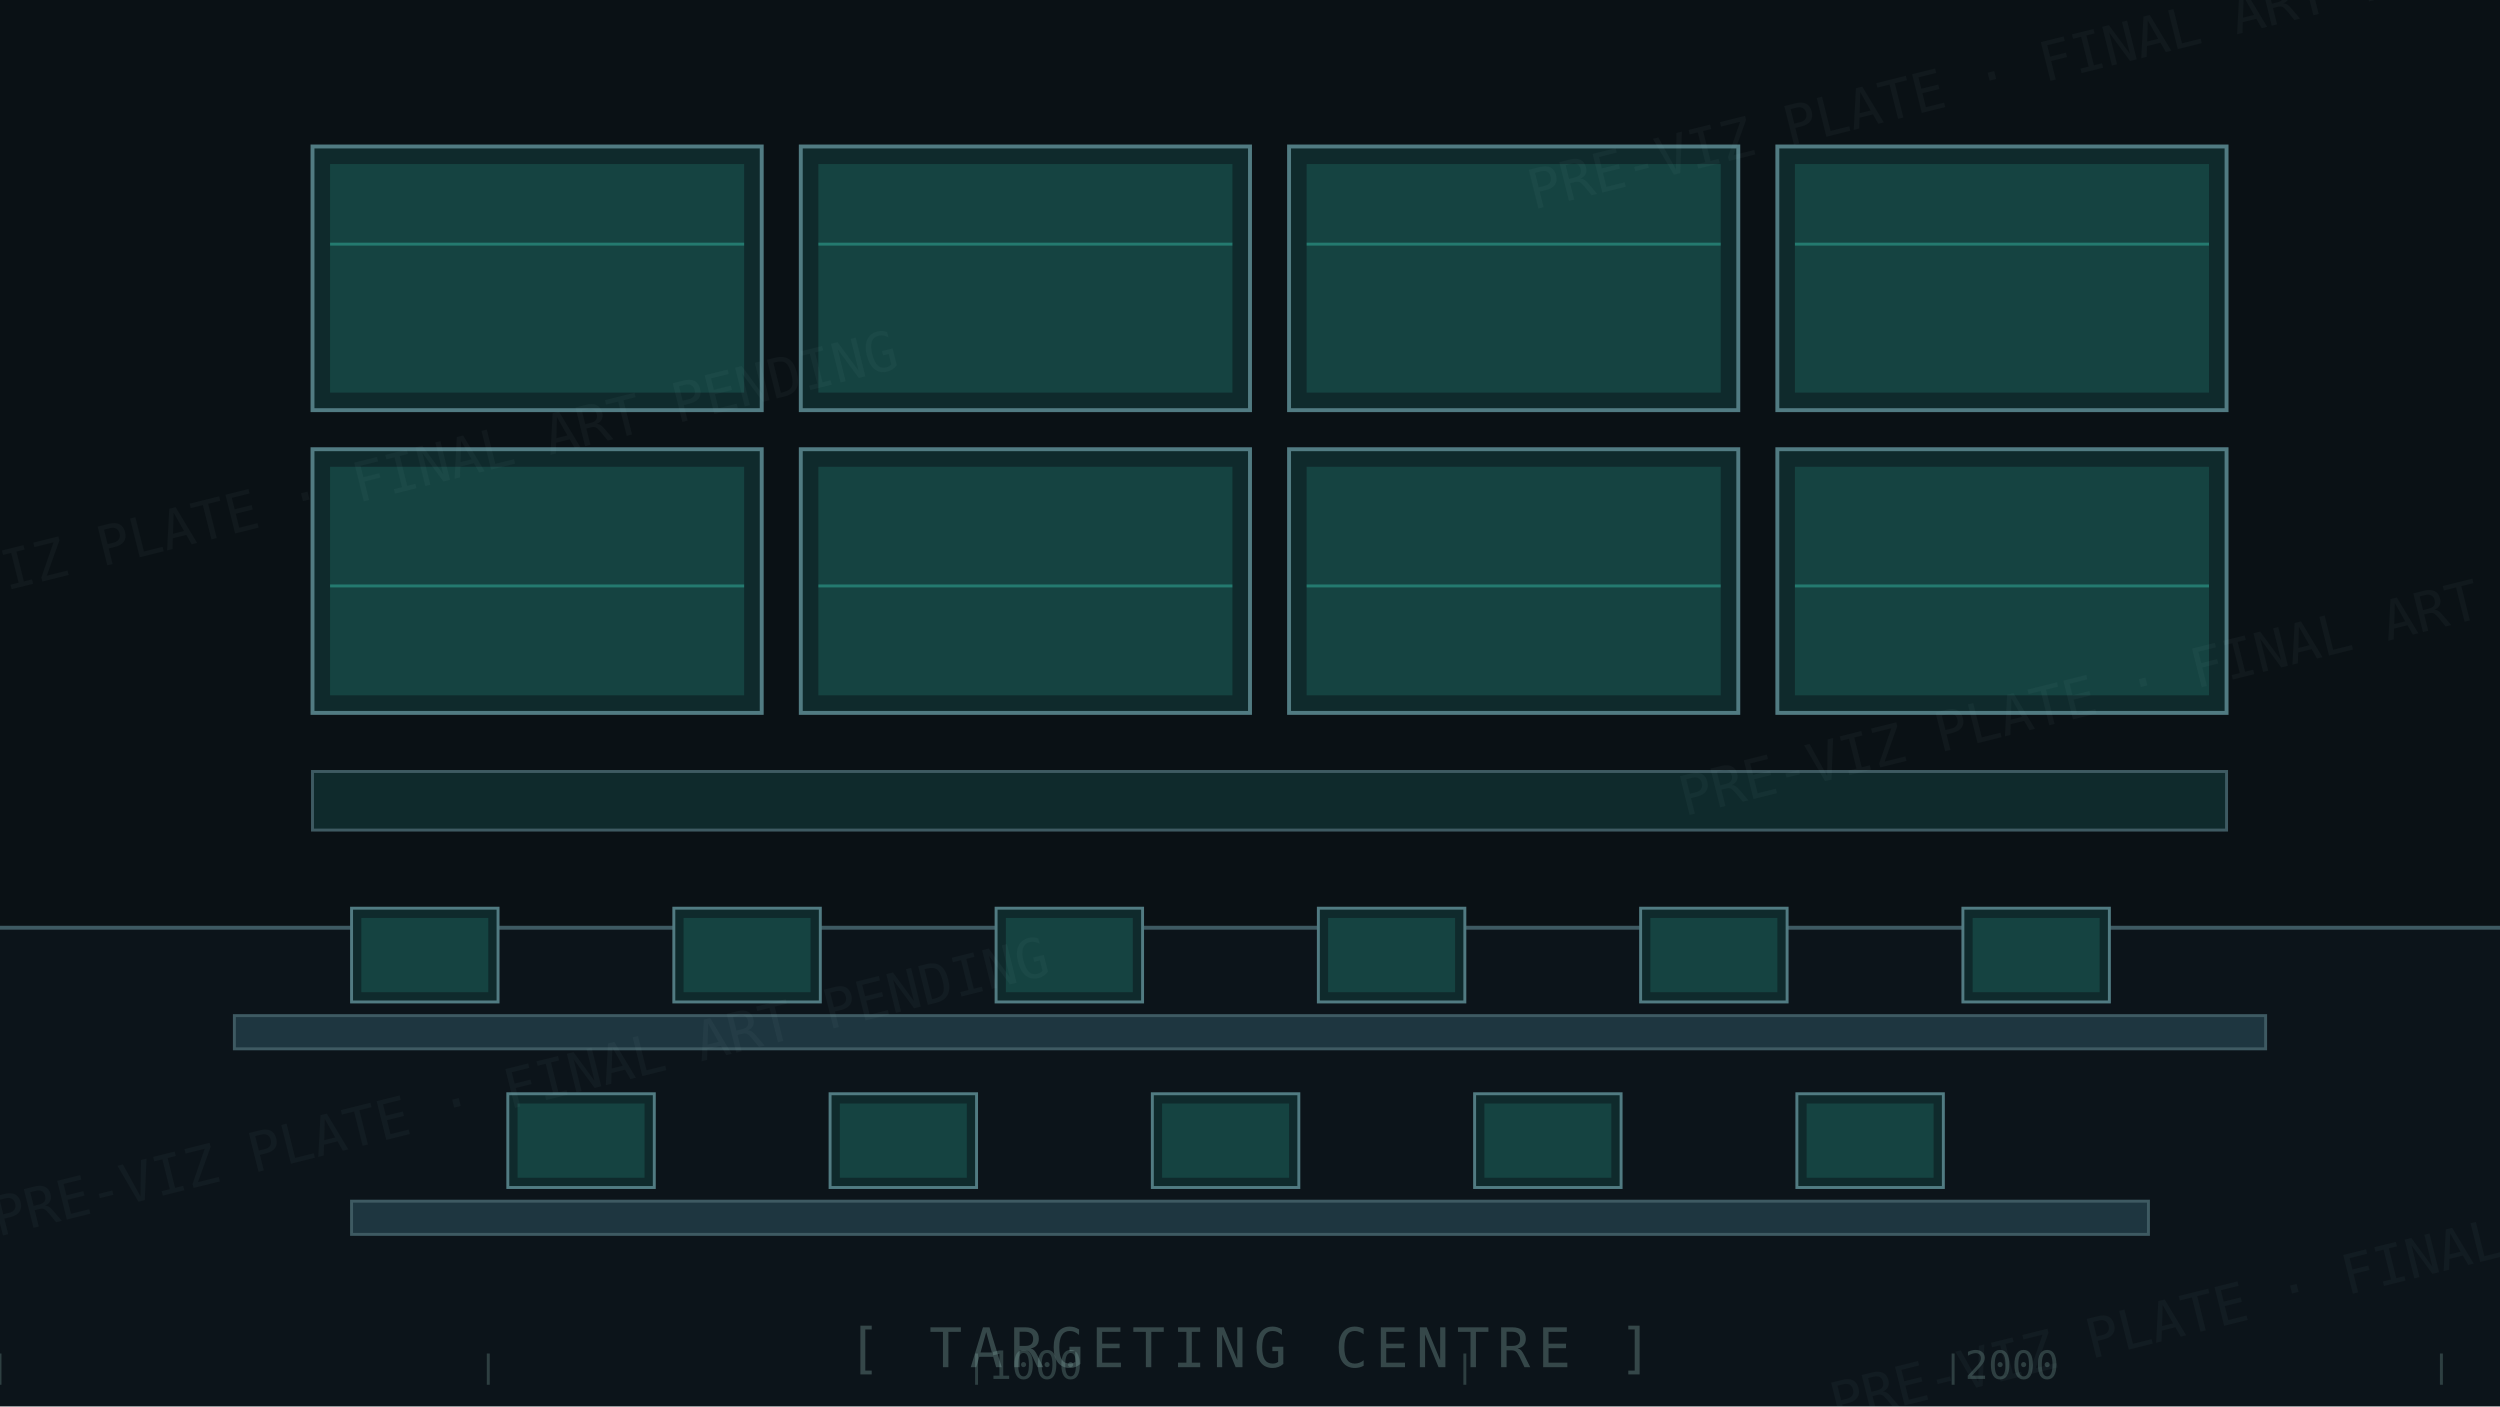
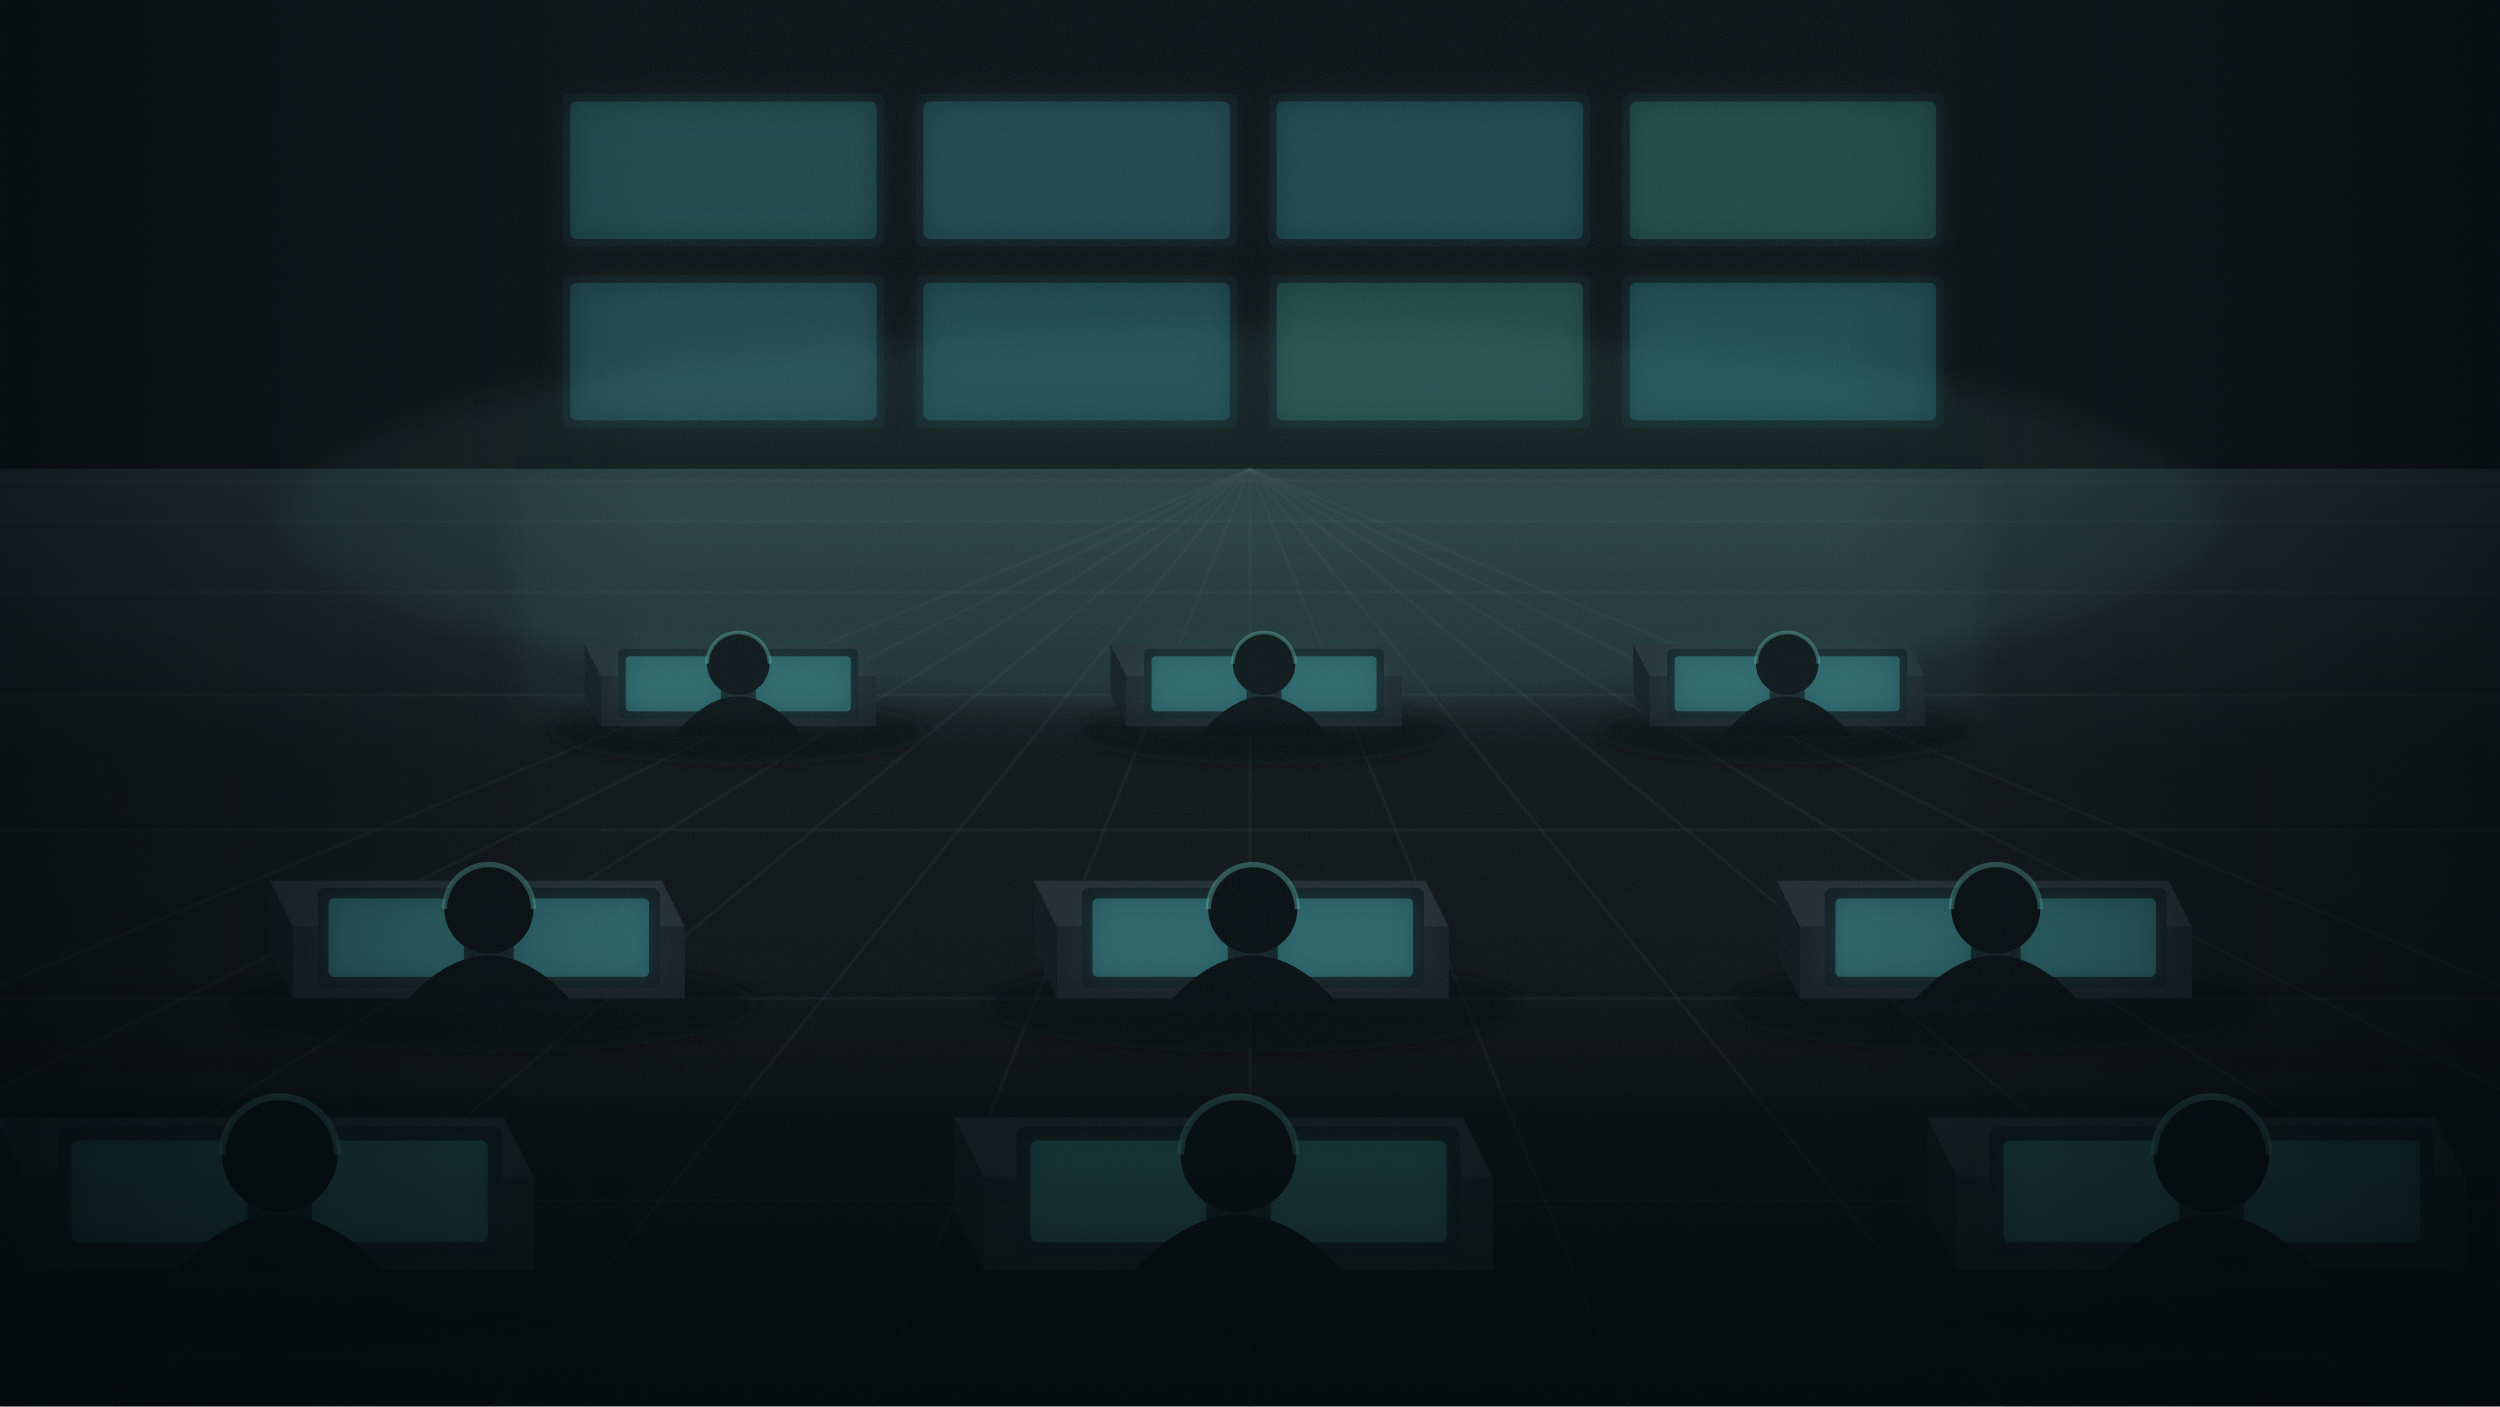
- <svg xmlns="http://www.w3.org/2000/svg" width="2560" height="1440" viewBox="0 0 2560 1440">
+ <svg xmlns="http://www.w3.org/2000/svg" width="1600" height="900" viewBox="0 0 1600 900">
  <defs>
-     <linearGradient id="sky" x1="0" y1="0" x2="0" y2="1">
-       <stop offset="0" stop-color="#0B141F" />
-       <stop offset="0.62" stop-color="#0F202B" />
-       <stop offset="1" stop-color="#153139" />
-     </linearGradient>
-     <linearGradient id="emberband" x1="0" y1="0" x2="0" y2="1">
-       <stop offset="0" stop-color="#6E4527" stop-opacity="0" />
-       <stop offset="0.85" stop-color="#6E4527" stop-opacity="0.34" />
-       <stop offset="1" stop-color="#6E4527" stop-opacity="0.5" />
-     </linearGradient>
+     <filter id="gr" filterUnits="userSpaceOnUse" primitiveUnits="userSpaceOnUse" x="0" y="0" width="200" height="200">
+       <feTurbulence type="fractalNoise" baseFrequency="0.85" numOctaves="3" seed="7" stitchTiles="stitch" />
+       <feColorMatrix values="0 0 0 0 .55 0 0 0 0 .57 0 0 0 0 .54 .7 .7 .7 0 -.78" />
+     </filter>
+     <pattern id="p-gr" patternUnits="userSpaceOnUse" width="200" height="200">
+       <rect width="200" height="200" filter="url(#gr)" />
+     </pattern>
+     <filter id="soft" x="-12%" y="-25%" width="124%" height="150%">
+       <feGaussianBlur stdDeviation="4" />
+     </filter>
+     <filter id="near" x="-10%" y="-18%" width="120%" height="136%">
+       <feGaussianBlur stdDeviation="2.2" />
+     </filter>
+     <filter id="bloom" x="-90%" y="-90%" width="280%" height="280%">
+       <feGaussianBlur stdDeviation="11" result="b" />
+       <feMerge>
+         <feMergeNode in="b" />
+         <feMergeNode in="b" />
+         <feMergeNode in="SourceGraphic" />
+       </feMerge>
+     </filter>
+     <filter id="bloom-s" x="-90%" y="-90%" width="280%" height="280%">
+       <feGaussianBlur stdDeviation="4.5" result="b" />
+       <feMerge>
+         <feMergeNode in="b" />
+         <feMergeNode in="SourceGraphic" />
+       </feMerge>
+     </filter>
+     <filter id="glow" x="-80%" y="-80%" width="260%" height="260%">
+       <feGaussianBlur stdDeviation="9" />
+     </filter>
+     <filter id="fx-bloom-s" x="-90%" y="-90%" width="280%" height="280%">
+       <feGaussianBlur stdDeviation="4.5" result="b" />
+       <feMerge>
+         <feMergeNode in="b" />
+         <feMergeNode in="SourceGraphic" />
+       </feMerge>
+     </filter>
+     <filter id="fx-glow" x="-80%" y="-80%" width="260%" height="260%">
+       <feGaussianBlur stdDeviation="9" />
+     </filter>
+     <filter id="fx-soft" x="-12%" y="-25%" width="124%" height="150%">
+       <feGaussianBlur stdDeviation="4" />
+     </filter>
+     <linearGradient id="g-sky" x1="0" y1="0" x2="0" y2="1">
+       <stop offset="0" stop-color="#0a1114" />
+       <stop offset="1" stop-color="#121b1f" />
+     </linearGradient>
+     <linearGradient id="g-floor" x1="0" y1="0" x2="0" y2="1">
+       <stop offset="0" stop-color="#161d20" />
+       <stop offset="1" stop-color="#0a0f11" />
+     </linearGradient>
+     <linearGradient id="g-haze" x1="0" y1="0" x2="0" y2="1">
+       <stop offset="0" stop-color="#33505a" stop-opacity="0.6" />
+       <stop offset="1" stop-color="#33505a" stop-opacity="0" />
+     </linearGradient>
+     <linearGradient id="g-vl" x1="0" y1="0" x2="1" y2="0">
+       <stop offset="0" stop-color="#04090b" stop-opacity="0.6" />
+       <stop offset="1" stop-color="#04090b" stop-opacity="0" />
+     </linearGradient>
+     <linearGradient id="g-vr" x1="1" y1="0" x2="0" y2="0">
+       <stop offset="0" stop-color="#04090b" stop-opacity="0.6" />
+       <stop offset="1" stop-color="#04090b" stop-opacity="0" />
+     </linearGradient>
+     <linearGradient id="g-vb" x1="0" y1="1" x2="0" y2="0">
+       <stop offset="0" stop-color="#04090b" stop-opacity="0.72" />
+       <stop offset="1" stop-color="#04090b" stop-opacity="0" />
+     </linearGradient>
+     <radialGradient id="g-pool">
+       <stop offset="0" stop-color="#ffcf8f" stop-opacity="0.45" />
+       <stop offset="0.55" stop-color="#ffcf8f" stop-opacity="0.12" />
+       <stop offset="1" stop-color="#ffcf8f" stop-opacity="0" />
+     </radialGradient>
+     <radialGradient id="g-pool-t">
+       <stop offset="0" stop-color="#7fe6d6" stop-opacity="0.4" />
+       <stop offset="1" stop-color="#7fe6d6" stop-opacity="0" />
+     </radialGradient>
  </defs>
-   <rect x="0" y="0" width="2560" height="950" fill="url(#sky)" />
-   <rect x="0" y="740" width="2560" height="210" fill="url(#emberband)" />
-   <path d="M 0 950 L 132.5 835 L 265 950 L 446 872 L 627 950 L 856.5 909 L 1086 950 L 1244 856 L 1402 950 L 1608.5 893 L 1815 950 L 1950 840 L 2085 950 L 2268.5 877 L 2452 950 L 2684 914 L 2916 950 Z" fill="#14232B" opacity="0.55" />
-   <rect x="0" y="950" width="2560" height="490" fill="#0E171D" />
-   <rect x="0" y="950" width="2560" height="6" fill="#3E5A62" opacity="0.5" />
-   <rect x="0" y="0" width="2560" height="950" fill="#0A1115" />
-   <rect x="0" y="950" width="2560" height="490" fill="#0C141A" />
-   <line x1="0" y1="950" x2="2560" y2="950" stroke="#3E5A62" stroke-width="4" />
-   <rect x="320" y="150" width="460" height="270" fill="#0F2A2C" stroke="#517B82" stroke-width="4" />
-   <rect x="338" y="168" width="424" height="234" fill="rgba(63,224,197,0.14)" />
-   <line x1="338" y1="250" x2="762" y2="250" stroke="rgba(63,224,197,0.35)" stroke-width="3" />
-   <rect x="820" y="150" width="460" height="270" fill="#0F2A2C" stroke="#517B82" stroke-width="4" />
-   <rect x="838" y="168" width="424" height="234" fill="rgba(63,224,197,0.14)" />
-   <line x1="838" y1="250" x2="1262" y2="250" stroke="rgba(63,224,197,0.35)" stroke-width="3" />
-   <rect x="1320" y="150" width="460" height="270" fill="#0F2A2C" stroke="#517B82" stroke-width="4" />
-   <rect x="1338" y="168" width="424" height="234" fill="rgba(63,224,197,0.14)" />
-   <line x1="1338" y1="250" x2="1762" y2="250" stroke="rgba(63,224,197,0.35)" stroke-width="3" />
-   <rect x="1820" y="150" width="460" height="270" fill="#0F2A2C" stroke="#517B82" stroke-width="4" />
-   <rect x="1838" y="168" width="424" height="234" fill="rgba(63,224,197,0.14)" />
-   <line x1="1838" y1="250" x2="2262" y2="250" stroke="rgba(63,224,197,0.35)" stroke-width="3" />
-   <rect x="320" y="460" width="460" height="270" fill="#0F2A2C" stroke="#517B82" stroke-width="4" />
-   <rect x="338" y="478" width="424" height="234" fill="rgba(63,224,197,0.14)" />
-   <line x1="338" y1="600" x2="762" y2="600" stroke="rgba(63,224,197,0.35)" stroke-width="3" />
-   <rect x="820" y="460" width="460" height="270" fill="#0F2A2C" stroke="#517B82" stroke-width="4" />
-   <rect x="838" y="478" width="424" height="234" fill="rgba(63,224,197,0.14)" />
-   <line x1="838" y1="600" x2="1262" y2="600" stroke="rgba(63,224,197,0.35)" stroke-width="3" />
-   <rect x="1320" y="460" width="460" height="270" fill="#0F2A2C" stroke="#517B82" stroke-width="4" />
-   <rect x="1338" y="478" width="424" height="234" fill="rgba(63,224,197,0.14)" />
-   <line x1="1338" y1="600" x2="1762" y2="600" stroke="rgba(63,224,197,0.35)" stroke-width="3" />
-   <rect x="1820" y="460" width="460" height="270" fill="#0F2A2C" stroke="#517B82" stroke-width="4" />
-   <rect x="1838" y="478" width="424" height="234" fill="rgba(63,224,197,0.14)" />
-   <line x1="1838" y1="600" x2="2262" y2="600" stroke="rgba(63,224,197,0.35)" stroke-width="3" />
-   <rect x="320" y="790" width="1960" height="60" fill="#0F2A2C" stroke="#3E5A62" stroke-width="3" />
-   <rect x="240" y="1040" width="2080" height="34" fill="#1E3640" stroke="#3E5A62" stroke-width="3" />
-   <rect x="360" y="930" width="150" height="96" fill="#0F2A2C" stroke="#517B82" stroke-width="3" />
-   <rect x="370" y="940" width="130" height="76" fill="rgba(63,224,197,0.14)" />
-   <rect x="690" y="930" width="150" height="96" fill="#0F2A2C" stroke="#517B82" stroke-width="3" />
-   <rect x="700" y="940" width="130" height="76" fill="rgba(63,224,197,0.14)" />
-   <rect x="1020" y="930" width="150" height="96" fill="#0F2A2C" stroke="#517B82" stroke-width="3" />
-   <rect x="1030" y="940" width="130" height="76" fill="rgba(63,224,197,0.14)" />
-   <rect x="1350" y="930" width="150" height="96" fill="#0F2A2C" stroke="#517B82" stroke-width="3" />
-   <rect x="1360" y="940" width="130" height="76" fill="rgba(63,224,197,0.14)" />
-   <rect x="1680" y="930" width="150" height="96" fill="#0F2A2C" stroke="#517B82" stroke-width="3" />
-   <rect x="1690" y="940" width="130" height="76" fill="rgba(63,224,197,0.14)" />
-   <rect x="2010" y="930" width="150" height="96" fill="#0F2A2C" stroke="#517B82" stroke-width="3" />
-   <rect x="2020" y="940" width="130" height="76" fill="rgba(63,224,197,0.14)" />
-   <rect x="360" y="1230" width="1840" height="34" fill="#1E3640" stroke="#3E5A62" stroke-width="3" />
-   <rect x="520" y="1120" width="150" height="96" fill="#0F2A2C" stroke="#517B82" stroke-width="3" />
-   <rect x="530" y="1130" width="130" height="76" fill="rgba(63,224,197,0.14)" />
-   <rect x="850" y="1120" width="150" height="96" fill="#0F2A2C" stroke="#517B82" stroke-width="3" />
-   <rect x="860" y="1130" width="130" height="76" fill="rgba(63,224,197,0.14)" />
-   <rect x="1180" y="1120" width="150" height="96" fill="#0F2A2C" stroke="#517B82" stroke-width="3" />
-   <rect x="1190" y="1130" width="130" height="76" fill="rgba(63,224,197,0.14)" />
-   <rect x="1510" y="1120" width="150" height="96" fill="#0F2A2C" stroke="#517B82" stroke-width="3" />
-   <rect x="1520" y="1130" width="130" height="76" fill="rgba(63,224,197,0.14)" />
-   <rect x="1840" y="1120" width="150" height="96" fill="#0F2A2C" stroke="#517B82" stroke-width="3" />
-   <rect x="1850" y="1130" width="130" height="76" fill="rgba(63,224,197,0.14)" />
-   <text x="1280" y="1400" font-family="ui-monospace, 'Cascadia Mono', 'Menlo', monospace" font-size="56" letter-spacing="7.84" text-anchor="middle" fill="rgba(150,192,185,0.3)">[ TARGETING CENTRE ]</text>
-   <g font-family="ui-monospace, 'Cascadia Mono', 'Menlo', monospace" font-size="40" fill="rgba(150,192,185,0.25)">
-     <line x1="0" y1="1386" x2="0" y2="1418" stroke="rgba(150,192,185,0.25)" stroke-width="3" />
-     <line x1="500" y1="1386" x2="500" y2="1418" stroke="rgba(150,192,185,0.25)" stroke-width="3" />
-     <line x1="1000" y1="1386" x2="1000" y2="1418" stroke="rgba(150,192,185,0.25)" stroke-width="3" />
-     <text x="1012" y="1412">1000</text>
-     <line x1="1500" y1="1386" x2="1500" y2="1418" stroke="rgba(150,192,185,0.25)" stroke-width="3" />
-     <line x1="2000" y1="1386" x2="2000" y2="1418" stroke="rgba(150,192,185,0.25)" stroke-width="3" />
-     <text x="2012" y="1412">2000</text>
-     <line x1="2500" y1="1386" x2="2500" y2="1418" stroke="rgba(150,192,185,0.25)" stroke-width="3" />
-   </g>
-   <g font-family="ui-monospace, 'Cascadia Mono', 'Menlo', monospace" font-size="56" fill="rgba(150,192,185,0.05)" transform="rotate(-14 1280 720)" text-anchor="middle">
-     <text x="460" y="300">PRE-VIZ PLATE · FINAL ART PENDING</text>
-     <text x="2240" y="300">PRE-VIZ PLATE · FINAL ART PENDING</text>
-     <text x="460" y="940">PRE-VIZ PLATE · FINAL ART PENDING</text>
-     <text x="2240" y="940">PRE-VIZ PLATE · FINAL ART PENDING</text>
-     <text x="460" y="1580">PRE-VIZ PLATE · FINAL ART PENDING</text>
-     <text x="2240" y="1580">PRE-VIZ PLATE · FINAL ART PENDING</text>
-   </g>
+   <rect width="1600" height="300" fill="url(#g-sky)" />
+   <rect y="300" width="1600" height="600" fill="url(#g-floor)" />
+   <rect y="240" width="1600" height="240" fill="url(#g-haze)" />
+   <rect width="1600" height="300" fill="#0d1417" />
+   <rect x="360" y="60" width="206" height="98" rx="5" fill="#0e1b21" />
+   <rect x="365" y="65" width="196" height="88" rx="4" fill="#1a4c52" opacity="0.6" />
+   <rect x="365" y="65" width="196" height="88" rx="4" fill="#7fe6d6" opacity="0.1" filter="url(#glow)" />
+   <rect x="360" y="176" width="206" height="98" rx="5" fill="#0e1b21" />
+   <rect x="365" y="181" width="196" height="88" rx="4" fill="#1d444f" opacity="0.7" />
+   <rect x="365" y="181" width="196" height="88" rx="4" fill="#7fe6d6" opacity="0.1" filter="url(#glow)" />
+   <rect x="586" y="60" width="206" height="98" rx="5" fill="#0e1b21" />
+   <rect x="591" y="65" width="196" height="88" rx="4" fill="#1d444f" opacity="0.7" />
+   <rect x="591" y="65" width="196" height="88" rx="4" fill="#7fe6d6" opacity="0.1" filter="url(#glow)" />
+   <rect x="586" y="176" width="206" height="98" rx="5" fill="#0e1b21" />
+   <rect x="591" y="181" width="196" height="88" rx="4" fill="#174148" opacity="0.8" />
+   <rect x="591" y="181" width="196" height="88" rx="4" fill="#7fe6d6" opacity="0.1" filter="url(#glow)" />
+   <rect x="812" y="60" width="206" height="98" rx="5" fill="#0e1b21" />
+   <rect x="817" y="65" width="196" height="88" rx="4" fill="#174148" opacity="0.8" />
+   <rect x="817" y="65" width="196" height="88" rx="4" fill="#7fe6d6" opacity="0.1" filter="url(#glow)" />
+   <rect x="812" y="176" width="206" height="98" rx="5" fill="#0e1b21" />
+   <rect x="817" y="181" width="196" height="88" rx="4" fill="#1f4f4d" opacity="0.6" />
+   <rect x="817" y="181" width="196" height="88" rx="4" fill="#7fe6d6" opacity="0.1" filter="url(#glow)" />
+   <rect x="1038" y="60" width="206" height="98" rx="5" fill="#0e1b21" />
+   <rect x="1043" y="65" width="196" height="88" rx="4" fill="#1f4f4d" opacity="0.6" />
+   <rect x="1043" y="65" width="196" height="88" rx="4" fill="#7fe6d6" opacity="0.1" filter="url(#glow)" />
+   <rect x="1038" y="176" width="206" height="98" rx="5" fill="#0e1b21" />
+   <rect x="1043" y="181" width="196" height="88" rx="4" fill="#1a4c52" opacity="0.7" />
+   <rect x="1043" y="181" width="196" height="88" rx="4" fill="#7fe6d6" opacity="0.1" filter="url(#glow)" />
+   <rect x="330" y="292" width="940" height="8" fill="#0a1114" />
+   <ellipse cx="800" cy="330" rx="620" ry="120" fill="#7fe6d6" opacity="0.07" filter="url(#glow)" />
+   <path d="M -700 920 L 800 300" stroke="#5a6a70" stroke-width="2" opacity="0.1" fill="none" />
+   <path d="M -450 920 L 800 300" stroke="#5a6a70" stroke-width="2" opacity="0.1" fill="none" />
+   <path d="M -200 920 L 800 300" stroke="#5a6a70" stroke-width="2" opacity="0.1" fill="none" />
+   <path d="M 50 920 L 800 300" stroke="#5a6a70" stroke-width="2" opacity="0.1" fill="none" />
+   <path d="M 300 920 L 800 300" stroke="#5a6a70" stroke-width="2" opacity="0.1" fill="none" />
+   <path d="M 550 920 L 800 300" stroke="#5a6a70" stroke-width="2" opacity="0.1" fill="none" />
+   <path d="M 800 920 L 800 300" stroke="#5a6a70" stroke-width="2" opacity="0.1" fill="none" />
+   <path d="M 1050 920 L 800 300" stroke="#5a6a70" stroke-width="2" opacity="0.1" fill="none" />
+   <path d="M 1300 920 L 800 300" stroke="#5a6a70" stroke-width="2" opacity="0.1" fill="none" />
+   <path d="M 1550 920 L 800 300" stroke="#5a6a70" stroke-width="2" opacity="0.1" fill="none" />
+   <path d="M 1800 920 L 800 300" stroke="#5a6a70" stroke-width="2" opacity="0.1" fill="none" />
+   <path d="M 2050 920 L 800 300" stroke="#5a6a70" stroke-width="2" opacity="0.1" fill="none" />
+   <path d="M 2300 920 L 800 300" stroke="#5a6a70" stroke-width="2" opacity="0.1" fill="none" />
+   <path d="M 0 307.9 L 1600 307.9" stroke="#5a6a70" stroke-width="2" opacity="0.1" fill="none" />
+   <path d="M 0 333.7 L 1600 333.7" stroke="#5a6a70" stroke-width="2" opacity="0.1" fill="none" />
+   <path d="M 0 379 L 1600 379" stroke="#5a6a70" stroke-width="2" opacity="0.1" fill="none" />
+   <path d="M 0 444.6 L 1600 444.6" stroke="#5a6a70" stroke-width="2" opacity="0.1" fill="none" />
+   <path d="M 0 531.1 L 1600 531.1" stroke="#5a6a70" stroke-width="2" opacity="0.1" fill="none" />
+   <path d="M 0 638.9 L 1600 638.9" stroke="#5a6a70" stroke-width="2" opacity="0.1" fill="none" />
+   <path d="M 0 768.4 L 1600 768.4" stroke="#5a6a70" stroke-width="2" opacity="0.1" fill="none" />
+   <ellipse cx="472.5" cy="468" rx="120" ry="20.8" fill="#04090b" opacity="0.5" filter="url(#soft)" />
+   <path d="M 384.5 464.8 L 374.1 444 L 374.1 412 L 384.5 432.8 Z" fill="#111a1e" />
+   <path d="M 384.5 432.8 L 560.5 432.8 L 550.1 412 L 374.1 412 Z" fill="#222d33" />
+   <rect x="384.5" y="432.8" width="176" height="32" fill="#182126" />
+   <rect x="395.7" y="415.2" width="70.4" height="44.8" rx="3.2" fill="#0f1c22" />
+   <rect x="400.5" y="420" width="60.8" height="35.2" rx="2.4" fill="#256169" opacity="0.8" />
+   <rect x="400.5" y="420" width="60.8" height="35.2" fill="#7fe6d6" opacity="0.13" filter="url(#glow)" />
+   <rect x="478.9" y="415.2" width="70.4" height="44.8" rx="3.2" fill="#0f1c22" />
+   <rect x="483.7" y="420" width="60.8" height="35.2" rx="2.4" fill="#256169" opacity="0.8" />
+   <rect x="483.7" y="420" width="60.8" height="35.2" fill="#7fe6d6" opacity="0.13" filter="url(#glow)" />
+   <path d="M 430.9 471.2 q 41.6 -51.2 83.2 0 Z" fill="#0a1114" />
+   <circle cx="472.5" cy="424.8" r="20" fill="#0a1114" />
+   <path d="M 452.5 424.8 a 20 20 0 0 1 40 0" fill="none" stroke="#5fb7ae" stroke-width="2.4" opacity="0.4" />
+   <ellipse cx="809" cy="468" rx="120" ry="20.8" fill="#04090b" opacity="0.5" filter="url(#soft)" />
+   <path d="M 721 464.8 L 710.6 444 L 710.6 412 L 721 432.8 Z" fill="#111a1e" />
+   <path d="M 721 432.8 L 897 432.8 L 886.6 412 L 710.6 412 Z" fill="#222d33" />
+   <rect x="721" y="432.8" width="176" height="32" fill="#182126" />
+   <rect x="732.2" y="415.2" width="70.4" height="44.8" rx="3.2" fill="#0f1c22" />
+   <rect x="737" y="420" width="60.8" height="35.2" rx="2.4" fill="#256169" opacity="0.8" />
+   <rect x="737" y="420" width="60.8" height="35.2" fill="#7fe6d6" opacity="0.13" filter="url(#glow)" />
+   <rect x="815.4" y="415.2" width="70.4" height="44.8" rx="3.2" fill="#0f1c22" />
+   <rect x="820.2" y="420" width="60.8" height="35.2" rx="2.4" fill="#256169" opacity="0.8" />
+   <rect x="820.2" y="420" width="60.8" height="35.2" fill="#7fe6d6" opacity="0.13" filter="url(#glow)" />
+   <path d="M 767.4 471.2 q 41.6 -51.2 83.2 0 Z" fill="#0a1114" />
+   <circle cx="809" cy="424.8" r="20" fill="#0a1114" />
+   <path d="M 789 424.8 a 20 20 0 0 1 40 0" fill="none" stroke="#5fb7ae" stroke-width="2.4" opacity="0.4" />
+   <ellipse cx="1143.8" cy="468" rx="120" ry="20.8" fill="#04090b" opacity="0.5" filter="url(#soft)" />
+   <path d="M 1055.8 464.8 L 1045.4 444 L 1045.4 412 L 1055.8 432.8 Z" fill="#111a1e" />
+   <path d="M 1055.8 432.8 L 1231.8 432.8 L 1221.4 412 L 1045.4 412 Z" fill="#222d33" />
+   <rect x="1055.8" y="432.8" width="176" height="32" fill="#182126" />
+   <rect x="1067" y="415.2" width="70.4" height="44.8" rx="3.2" fill="#0f1c22" />
+   <rect x="1071.8" y="420" width="60.8" height="35.2" rx="2.4" fill="#256169" opacity="0.8" />
+   <rect x="1071.8" y="420" width="60.8" height="35.2" fill="#7fe6d6" opacity="0.13" filter="url(#glow)" />
+   <rect x="1150.2" y="415.2" width="70.4" height="44.8" rx="3.2" fill="#0f1c22" />
+   <rect x="1155" y="420" width="60.8" height="35.2" rx="2.4" fill="#256169" opacity="0.8" />
+   <rect x="1155" y="420" width="60.8" height="35.2" fill="#7fe6d6" opacity="0.13" filter="url(#glow)" />
+   <path d="M 1102.2 471.2 q 41.6 -51.2 83.2 0 Z" fill="#0a1114" />
+   <circle cx="1143.8" cy="424.8" r="20" fill="#0a1114" />
+   <path d="M 1123.8 424.8 a 20 20 0 0 1 40 0" fill="none" stroke="#5fb7ae" stroke-width="2.4" opacity="0.4" />
+   <ellipse cx="312.9" cy="643.4" rx="171" ry="29.6" fill="#04090b" opacity="0.5" filter="url(#soft)" />
+   <path d="M 187.5 638.8 L 172.7 609.2 L 172.7 563.6 L 187.5 593.2 Z" fill="#111a1e" />
+   <path d="M 187.5 593.2 L 438.3 593.2 L 423.5 563.6 L 172.7 563.6 Z" fill="#222d33" />
+   <rect x="187.5" y="593.2" width="250.8" height="45.6" fill="#182126" />
+   <rect x="203.4" y="568.2" width="100.3" height="63.8" rx="4.6" fill="#0f1c22" />
+   <rect x="210.3" y="575" width="86.6" height="50.2" rx="3.4" fill="#256169" opacity="0.8" />
+   <rect x="210.3" y="575" width="86.6" height="50.2" fill="#7fe6d6" opacity="0.13" filter="url(#glow)" />
+   <rect x="322" y="568.2" width="100.3" height="63.8" rx="4.6" fill="#0f1c22" />
+   <rect x="328.8" y="575" width="86.6" height="50.2" rx="3.4" fill="#256169" opacity="0.8" />
+   <rect x="328.8" y="575" width="86.6" height="50.2" fill="#7fe6d6" opacity="0.13" filter="url(#glow)" />
+   <path d="M 253.6 648 q 59.3 -73 118.6 0 Z" fill="#0a1114" />
+   <circle cx="312.9" cy="581.8" r="28.5" fill="#0a1114" />
+   <path d="M 284.4 581.8 a 28.5 28.5 0 0 1 57 0" fill="none" stroke="#5fb7ae" stroke-width="3.4" opacity="0.4" />
+   <ellipse cx="801.8" cy="643.4" rx="171" ry="29.6" fill="#04090b" opacity="0.5" filter="url(#soft)" />
+   <path d="M 676.4 638.8 L 661.6 609.2 L 661.6 563.6 L 676.4 593.2 Z" fill="#111a1e" />
+   <path d="M 676.4 593.2 L 927.2 593.2 L 912.4 563.6 L 661.6 563.6 Z" fill="#222d33" />
+   <rect x="676.4" y="593.2" width="250.8" height="45.6" fill="#182126" />
+   <rect x="692.4" y="568.2" width="100.3" height="63.8" rx="4.6" fill="#0f1c22" />
+   <rect x="699.2" y="575" width="86.6" height="50.2" rx="3.4" fill="#256169" opacity="0.8" />
+   <rect x="699.2" y="575" width="86.6" height="50.2" fill="#7fe6d6" opacity="0.13" filter="url(#glow)" />
+   <rect x="811" y="568.2" width="100.3" height="63.8" rx="4.6" fill="#0f1c22" />
+   <rect x="817.8" y="575" width="86.6" height="50.2" rx="3.4" fill="#256169" opacity="0.8" />
+   <rect x="817.8" y="575" width="86.6" height="50.2" fill="#7fe6d6" opacity="0.13" filter="url(#glow)" />
+   <path d="M 742.6 648 q 59.3 -73 118.6 0 Z" fill="#0a1114" />
+   <circle cx="801.8" cy="581.8" r="28.5" fill="#0a1114" />
+   <path d="M 773.3 581.8 a 28.5 28.5 0 0 1 57 0" fill="none" stroke="#5fb7ae" stroke-width="3.4" opacity="0.4" />
+   <ellipse cx="1277.3" cy="643.4" rx="171" ry="29.6" fill="#04090b" opacity="0.5" filter="url(#soft)" />
+   <path d="M 1151.9 638.8 L 1137.1 609.2 L 1137.1 563.6 L 1151.9 593.2 Z" fill="#111a1e" />
+   <path d="M 1151.9 593.2 L 1402.7 593.2 L 1387.9 563.6 L 1137.1 563.6 Z" fill="#222d33" />
+   <rect x="1151.9" y="593.2" width="250.8" height="45.6" fill="#182126" />
+   <rect x="1167.8" y="568.2" width="100.3" height="63.8" rx="4.6" fill="#0f1c22" />
+   <rect x="1174.7" y="575" width="86.6" height="50.2" rx="3.4" fill="#256169" opacity="0.8" />
+   <rect x="1174.7" y="575" width="86.6" height="50.2" fill="#7fe6d6" opacity="0.13" filter="url(#glow)" />
+   <rect x="1286.4" y="568.2" width="100.3" height="63.8" rx="4.6" fill="#0f1c22" />
+   <rect x="1293.2" y="575" width="86.6" height="50.2" rx="3.4" fill="#256169" opacity="0.8" />
+   <rect x="1293.2" y="575" width="86.6" height="50.2" fill="#7fe6d6" opacity="0.13" filter="url(#glow)" />
+   <path d="M 1218 648 q 59.3 -73 118.6 0 Z" fill="#0a1114" />
+   <circle cx="1277.3" cy="581.8" r="28.5" fill="#0a1114" />
+   <path d="M 1248.8 581.8 a 28.5 28.5 0 0 1 57 0" fill="none" stroke="#5fb7ae" stroke-width="3.4" opacity="0.4" />
+   <ellipse cx="179" cy="818.8" rx="222" ry="38.5" fill="#04090b" opacity="0.5" filter="url(#soft)" />
+   <path d="M 16.2 812.9 L -3 774.4 L -3 715.2 L 16.2 753.7 Z" fill="#111a1e" />
+   <path d="M 16.2 753.7 L 341.8 753.7 L 322.6 715.2 L -3 715.2 Z" fill="#222d33" />
+   <rect x="16.2" y="753.7" width="325.6" height="59.2" fill="#182126" />
+   <rect x="36.9" y="721.1" width="130.2" height="82.9" rx="5.9" fill="#0f1c22" />
+   <rect x="45.8" y="730" width="112.5" height="65.1" rx="4.4" fill="#256169" opacity="0.8" />
+   <rect x="45.8" y="730" width="112.5" height="65.1" fill="#7fe6d6" opacity="0.13" filter="url(#glow)" />
+   <rect x="190.8" y="721.1" width="130.2" height="82.9" rx="5.9" fill="#0f1c22" />
+   <rect x="199.7" y="730" width="112.5" height="65.1" rx="4.4" fill="#256169" opacity="0.8" />
+   <rect x="199.7" y="730" width="112.5" height="65.1" fill="#7fe6d6" opacity="0.13" filter="url(#glow)" />
+   <path d="M 102 824.7 q 77 -94.7 153.9 0 Z" fill="#0a1114" />
+   <circle cx="179" cy="738.9" r="37" fill="#0a1114" />
+   <path d="M 142 738.9 a 37 37 0 0 1 74 0" fill="none" stroke="#5fb7ae" stroke-width="4.4" opacity="0.4" />
+   <ellipse cx="792.6" cy="818.8" rx="222" ry="38.5" fill="#04090b" opacity="0.5" filter="url(#soft)" />
+   <path d="M 629.8 812.9 L 610.6 774.4 L 610.6 715.2 L 629.8 753.7 Z" fill="#111a1e" />
+   <path d="M 629.8 753.7 L 955.4 753.7 L 936.2 715.2 L 610.6 715.2 Z" fill="#222d33" />
+   <rect x="629.8" y="753.7" width="325.6" height="59.2" fill="#182126" />
+   <rect x="650.5" y="721.1" width="130.2" height="82.9" rx="5.9" fill="#0f1c22" />
+   <rect x="659.4" y="730" width="112.5" height="65.1" rx="4.4" fill="#256169" opacity="0.8" />
+   <rect x="659.4" y="730" width="112.5" height="65.1" fill="#7fe6d6" opacity="0.13" filter="url(#glow)" />
+   <rect x="804.4" y="721.1" width="130.2" height="82.9" rx="5.9" fill="#0f1c22" />
+   <rect x="813.3" y="730" width="112.5" height="65.1" rx="4.4" fill="#256169" opacity="0.8" />
+   <rect x="813.3" y="730" width="112.5" height="65.1" fill="#7fe6d6" opacity="0.13" filter="url(#glow)" />
+   <path d="M 715.6 824.7 q 77 -94.7 153.9 0 Z" fill="#0a1114" />
+   <circle cx="792.6" cy="738.9" r="37" fill="#0a1114" />
+   <path d="M 755.6 738.9 a 37 37 0 0 1 74 0" fill="none" stroke="#5fb7ae" stroke-width="4.4" opacity="0.4" />
+   <ellipse cx="1415.4" cy="818.8" rx="222" ry="38.5" fill="#04090b" opacity="0.5" filter="url(#soft)" />
+   <path d="M 1252.6 812.9 L 1233.4 774.4 L 1233.4 715.2 L 1252.6 753.7 Z" fill="#111a1e" />
+   <path d="M 1252.6 753.7 L 1578.2 753.7 L 1559 715.2 L 1233.4 715.2 Z" fill="#222d33" />
+   <rect x="1252.6" y="753.7" width="325.6" height="59.2" fill="#182126" />
+   <rect x="1273.4" y="721.1" width="130.2" height="82.9" rx="5.9" fill="#0f1c22" />
+   <rect x="1282.2" y="730" width="112.5" height="65.1" rx="4.4" fill="#256169" opacity="0.8" />
+   <rect x="1282.2" y="730" width="112.5" height="65.1" fill="#7fe6d6" opacity="0.13" filter="url(#glow)" />
+   <rect x="1427.3" y="721.1" width="130.2" height="82.9" rx="5.9" fill="#0f1c22" />
+   <rect x="1436.2" y="730" width="112.5" height="65.1" rx="4.4" fill="#256169" opacity="0.8" />
+   <rect x="1436.2" y="730" width="112.5" height="65.1" fill="#7fe6d6" opacity="0.13" filter="url(#glow)" />
+   <path d="M 1338.5 824.7 q 77 -94.7 153.9 0 Z" fill="#0a1114" />
+   <circle cx="1415.4" cy="738.9" r="37" fill="#0a1114" />
+   <path d="M 1378.4 738.9 a 37 37 0 0 1 74 0" fill="none" stroke="#5fb7ae" stroke-width="4.4" opacity="0.4" />
+   <rect x="330" y="308" width="940" height="150" fill="#7fe6d6" opacity="0.05" filter="url(#glow)" />
+   <rect y="700" width="1600" height="200" fill="#050b0d" opacity="0.4" filter="url(#near)" />
+   <rect width="1600" height="900" fill="url(#p-gr)" opacity="0.075" />
+   <rect width="420" height="900" fill="url(#g-vl)" />
+   <rect x="1180" width="420" height="900" fill="url(#g-vr)" />
+   <rect y="620" width="1600" height="280" fill="url(#g-vb)" />
</svg>
